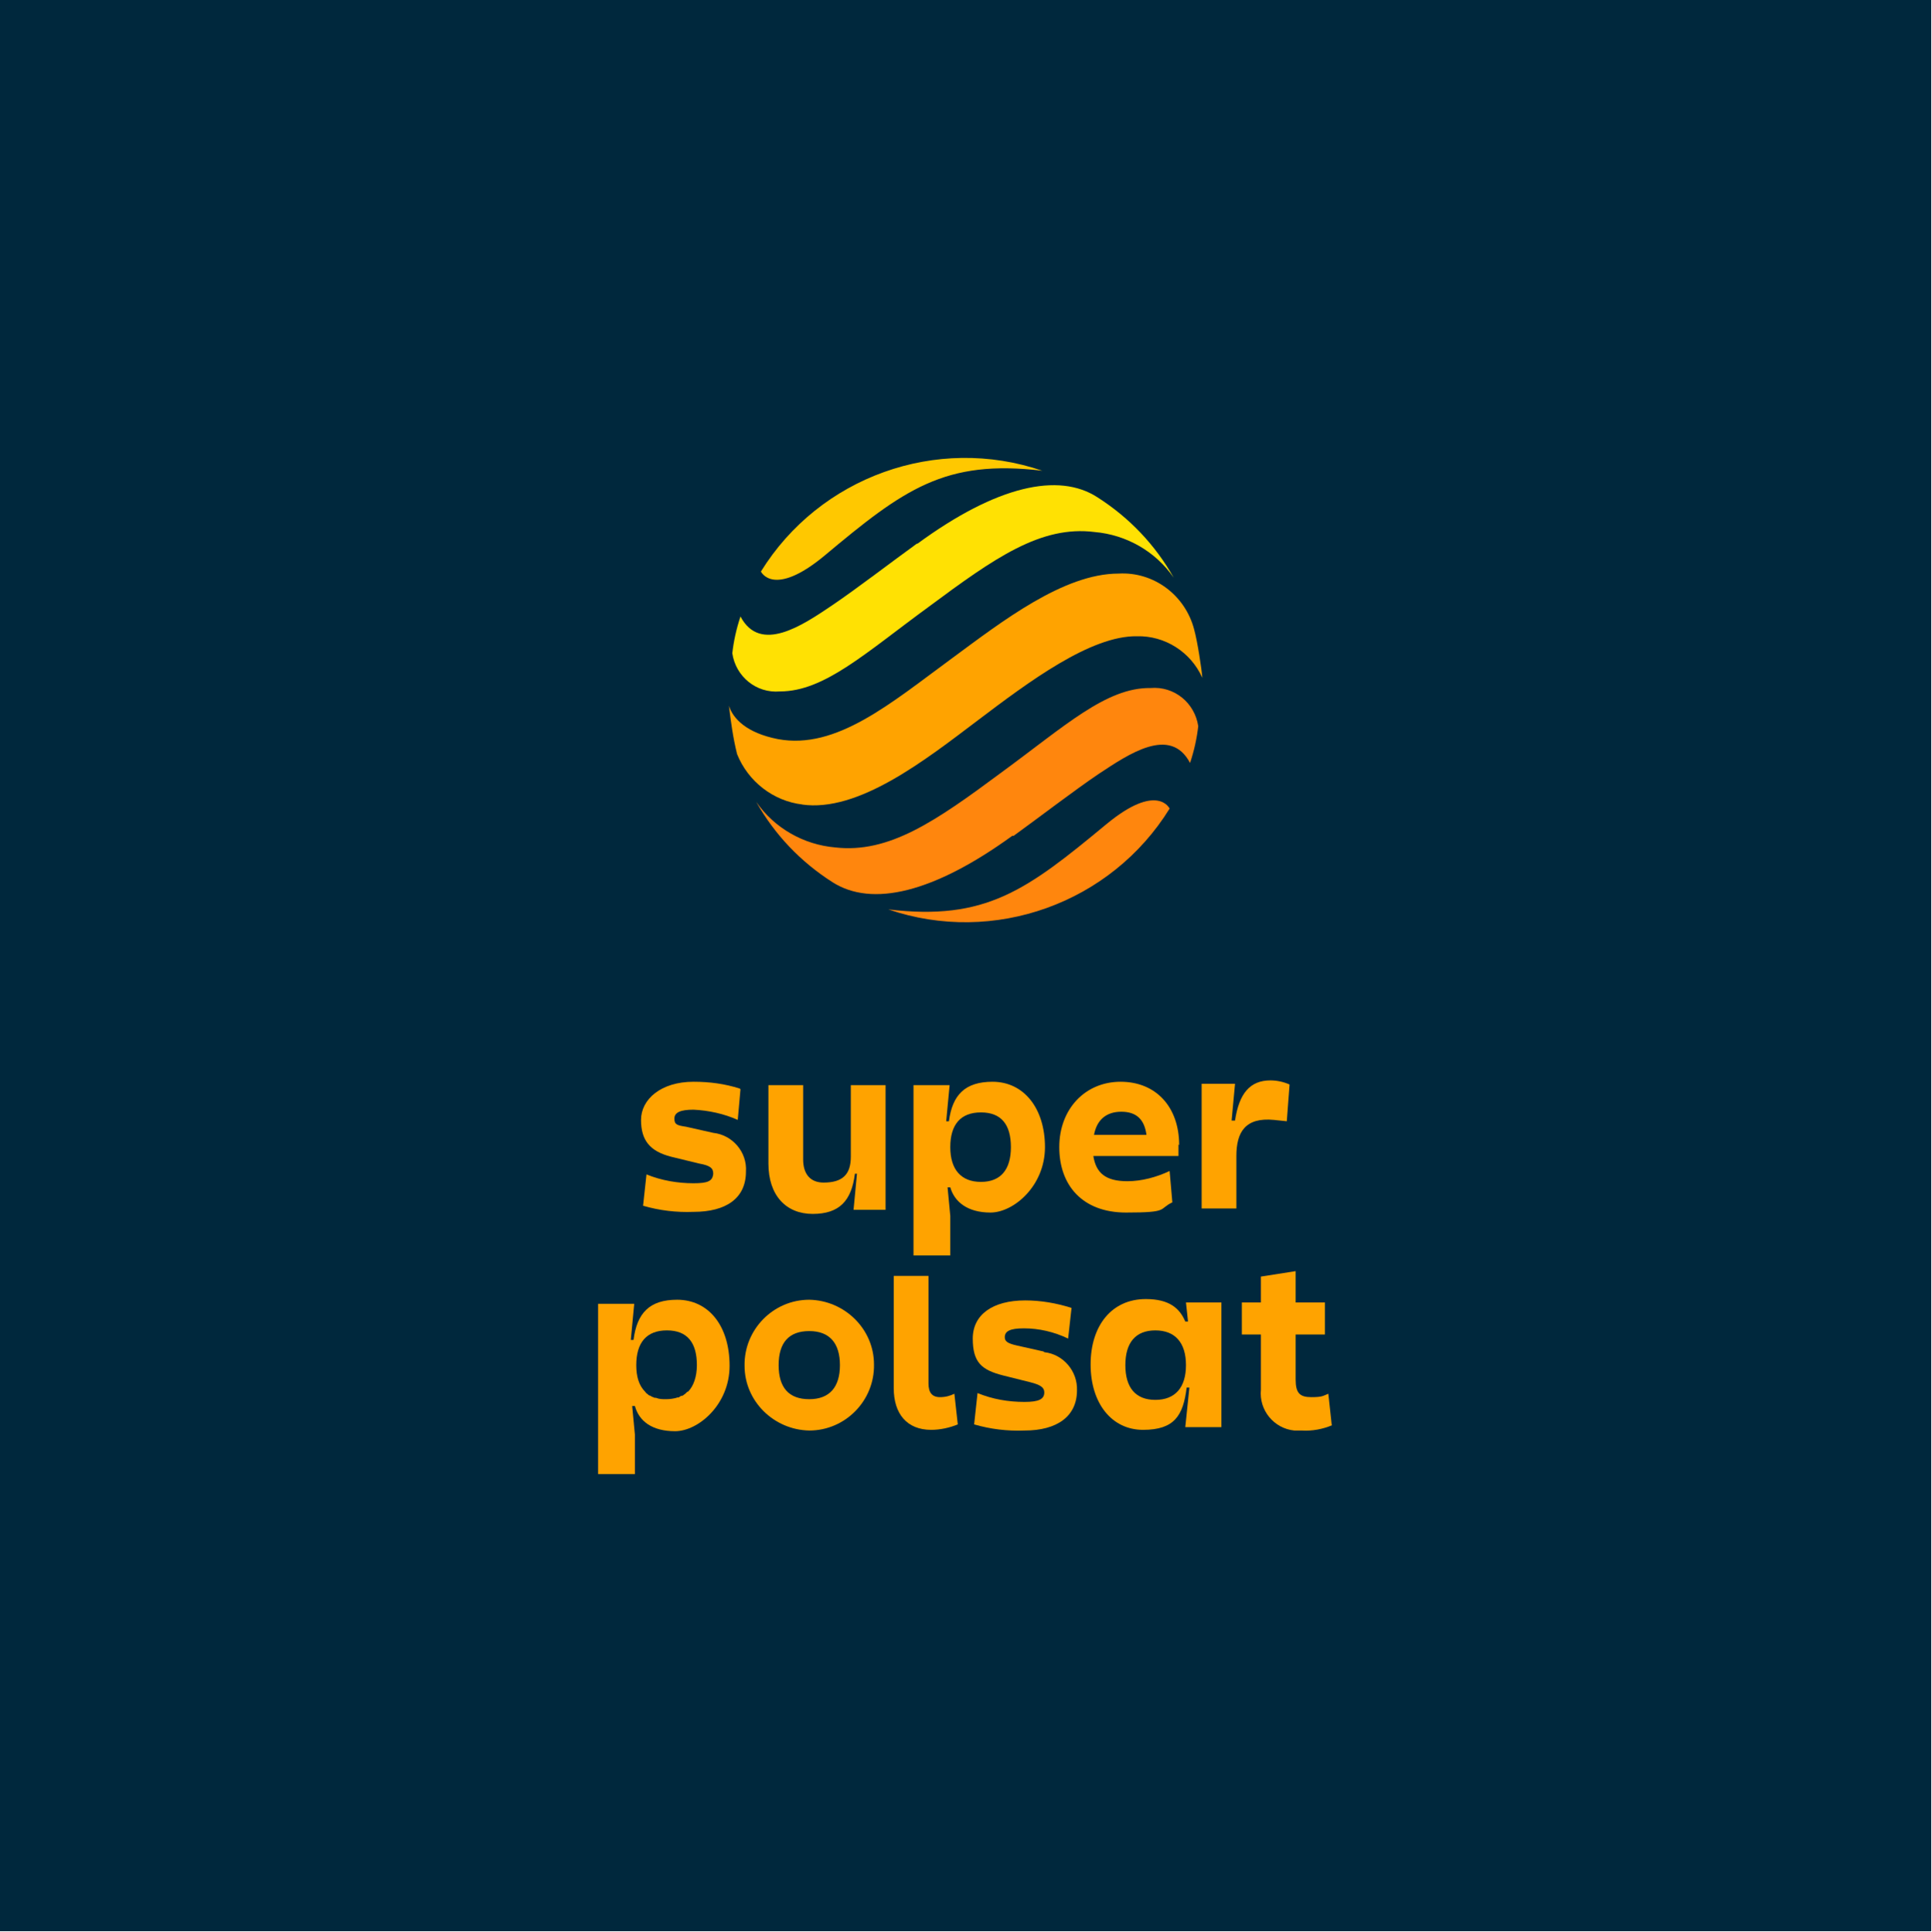
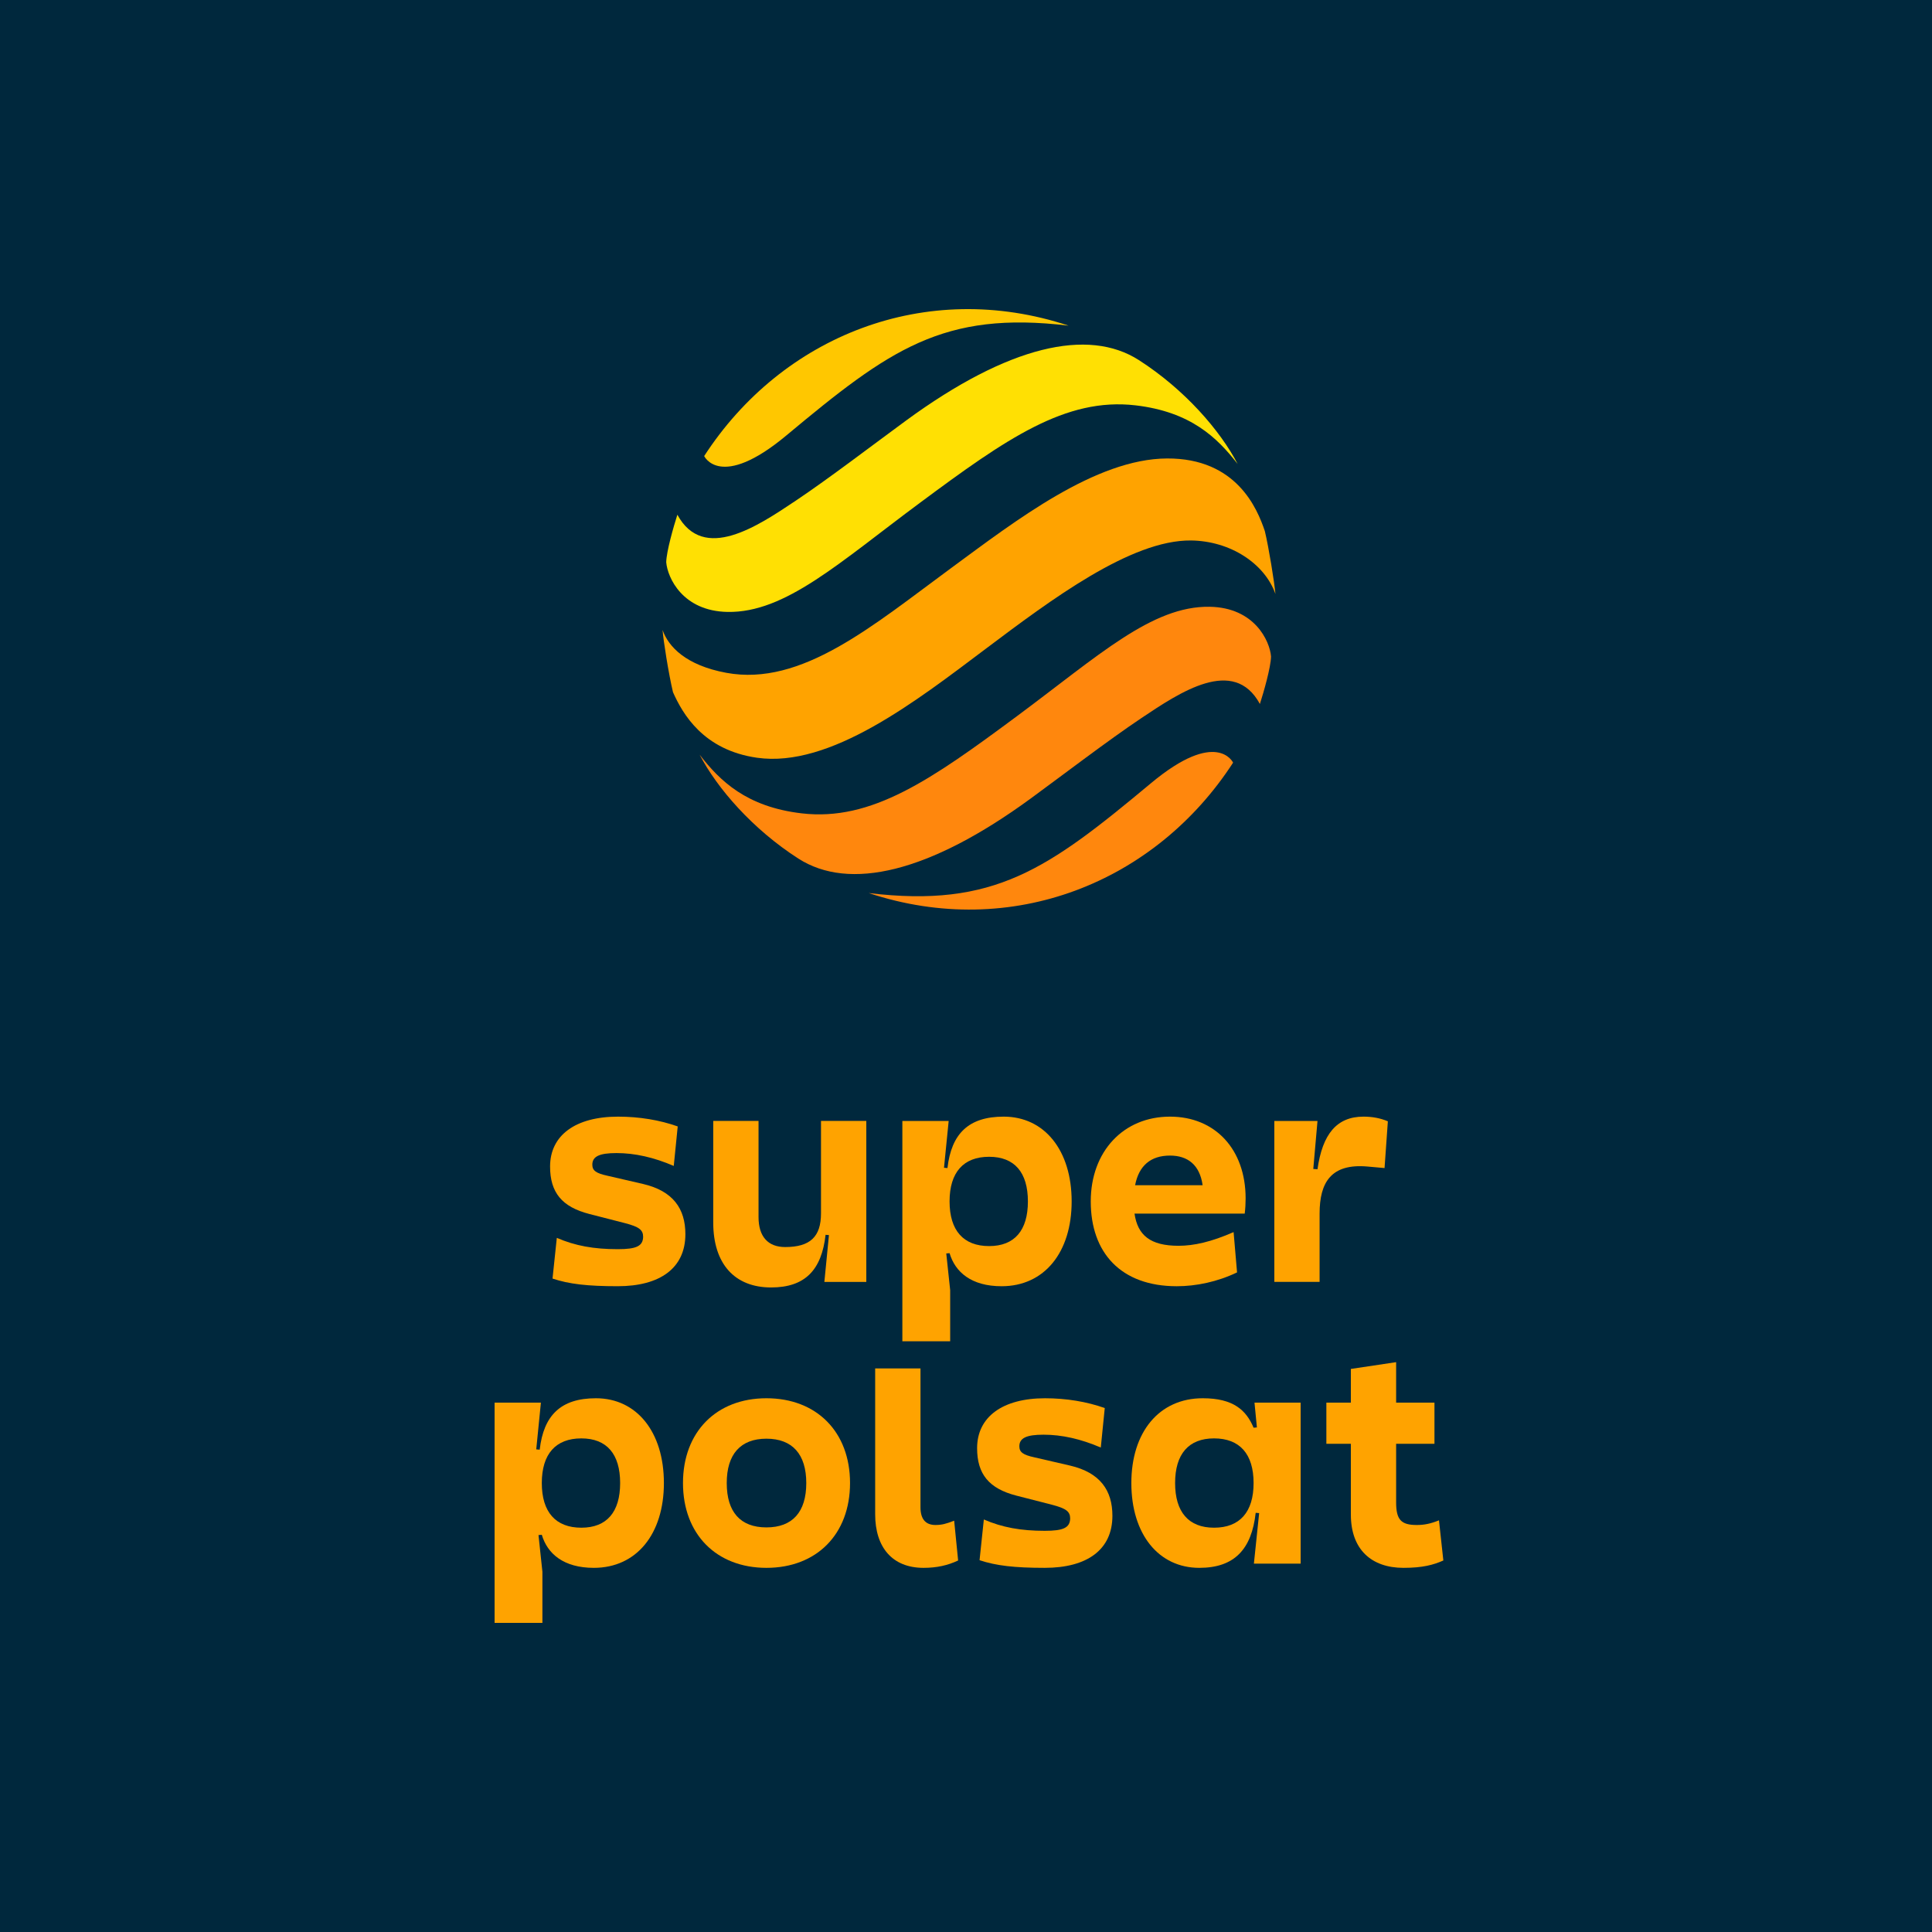
- <svg xmlns="http://www.w3.org/2000/svg" version="1.1" viewBox="0 0 283.5 283.5">
-   <defs>
-     <style>
-       .cls-1 {
-         fill: #00283d;
-       }
- 
-       .cls-2 {
-         fill: #ff860d;
-       }
- 
-       .cls-3 {
-         fill: #ffe103;
-       }
- 
-       .cls-4 {
-         fill: #ffa300;
-       }
- 
-       .cls-5 {
-         fill: #ffc800;
-       }
-     </style>
-   </defs>
-   <g>
-     <g id="Vrstva_1">
-       <g id="Vrstva_1-2">
-         <rect class="cls-1" width="283.5" height="283.5" />
-       </g>
-       <g>
-         <g>
-           <path class="cls-4" d="M117.7,118.1c8.3,1.2,18.1-6.5,25.9-12.4,7.4-5.6,16.5-12.4,23.3-12.3,4.1-.1,7.9,2.3,9.6,6.1-.1-1.3-.7-5.3-1.2-7.1-1.3-5-5.9-8.5-11.1-8.2-8.1,0-17.2,7.1-24.4,12.4-9,6.6-17,13.5-25.6,11.9-4.6-.9-6.6-3-7.2-4.9.3,2.4.6,4.7,1.2,7.1,1.6,4,5.3,6.9,9.6,7.4Z" />
-           <path class="cls-5" d="M153,69.1c-15.5-5.3-32.7.9-41.3,14.8,0,0,1.8,3.9,9.3-2.3,11.7-9.8,17.7-14.2,32-12.5Z" />
-           <path class="cls-3" d="M134.6,79.8c-3.6,2.6-8.8,6.6-12.5,9.1-4.3,2.9-10.5,7.1-13.4,1.6-.6,1.8-1,3.6-1.2,5.4.5,3.4,3.5,5.9,7,5.6,6.5,0,12.5-5.6,21.8-12.4,9.7-7.2,16.5-12,24.4-11,4.6.4,8.9,2.8,11.6,6.7-2.7-4.8-6.5-8.8-11.2-11.8-5.7-3.7-14.8-1.7-26.4,6.8Z" />
-           <path class="cls-2" d="M130.4,133.5c15.5,5.3,32.7-.9,41.3-14.8,0,0-1.8-3.9-9.3,2.3-11.7,9.7-17.7,14.2-32,12.5Z" />
-           <path class="cls-2" d="M148.8,122.7c3.6-2.6,8.8-6.6,12.5-9.1,4.4-2.9,10.5-7.1,13.4-1.6.6-1.8,1-3.6,1.2-5.4-.5-3.4-3.5-5.9-7-5.6-6.5-.1-12.6,5.6-21.9,12.4-9.7,7.2-16.5,11.9-24.4,11-4.6-.4-8.9-2.8-11.6-6.7,2.7,4.8,6.5,8.8,11.2,11.8,5.8,3.7,14.8,1.6,26.4-6.8Z" />
-         </g>
-         <g>
-           <g>
-             <path class="cls-4" d="M108.7,159.9l-.4,4.5c-2-.9-4.3-1.4-6.5-1.5-1.9,0-2.8.4-2.8,1.3s.4,1,1.7,1.2l4,.9c2.8.3,5,2.8,4.8,5.7,0,3.9-2.9,5.9-7.7,5.9-2.5.1-5-.2-7.4-.9l.5-4.6c2.2.9,4.6,1.3,6.9,1.3,2.1,0,2.8-.3,2.9-1.4,0-.8-.4-1.2-2.1-1.5l-4.1-1c-3.1-.8-4.4-2.4-4.4-5.4s2.9-5.6,7.7-5.6c2.4,0,4.6.3,6.8,1Z" />
-             <path class="cls-4" d="M125.9,172.3h-.4c-.5,4-2.3,5.9-6.2,5.9s-6.5-2.7-6.5-7.4v-11.5h5.1v10.9c0,2.2,1.1,3.4,3,3.4,2.8,0,4-1.2,4-3.8v-10.5h5.1v18.3h-4.7l.5-5.3Z" />
-             <path class="cls-4" d="M145.7,158.8c-4,0-5.9,1.9-6.4,5.8h-.4s.5-5.3.5-5.3h-5.3v25h5.4v-5.8l-.4-4.2h.4c.6,2.1,2.5,3.7,5.9,3.7s8-3.9,8-9.6-3.1-9.6-7.7-9.6ZM144,173.5c-2.9,0-4.5-1.8-4.5-5.1s1.5-5.1,4.5-5.1,4.4,1.8,4.4,5.1-1.5,5.1-4.4,5.1Z" />
-             <path class="cls-4" d="M173.1,168.1c0-5.6-3.4-9.3-8.6-9.3s-9,4-9,9.6,3.4,9.6,9.8,9.6,4.7-.5,6.8-1.5l-.4-4.6c-1.9.9-4.1,1.5-6.2,1.5-3.2,0-4.6-1.2-5-3.7h12.5c0-.5,0-1.1,0-1.7ZM160.6,166.6c.4-2.2,1.8-3.4,4-3.4s3.4,1.1,3.7,3.4h-7.7Z" />
-             <path class="cls-4" d="M189.3,159.3l-.4,5.3-1.9-.2c-4.2-.4-5.5,1.8-5.5,5.3v7.7h-5.1v-18.3h4.9l-.5,5.4h.5c.6-4,2.2-5.9,5.2-5.9.9,0,1.9.2,2.8.6Z" />
-           </g>
-           <g>
-             <path class="cls-4" d="M99.4,190.8c-4,0-5.9,1.9-6.4,5.9h-.4s.5-5.3.5-5.3h-5.3v25h5.4v-5.8l-.4-4.2h.4c.6,2.2,2.5,3.7,5.9,3.7s8-3.9,8-9.6c0-5.9-3.1-9.7-7.7-9.7ZM100.9,204.3c0,0-.2.2-.3.3-.2.1-.3.3-.5.3-.1,0-.3.1-.4.2s-.3,0-.4.1c-.4.1-.9.2-1.5.2s-1,0-1.5-.2c-.2,0-.3,0-.4-.1-.1,0-.3-.1-.4-.2-.2,0-.4-.2-.5-.3-.1,0-.2-.2-.3-.3-.9-.9-1.3-2.2-1.3-3.9,0-3.3,1.5-5.1,4.5-5.1s4.4,1.8,4.4,5.1c0,1.7-.5,3.1-1.3,3.9Z" />
-             <path class="cls-4" d="M118.8,190.8c-5.3,0-9.6,4.4-9.5,9.7,0,5.2,4.3,9.4,9.5,9.5,5.3,0,9.6-4.4,9.5-9.7,0-5.2-4.3-9.4-9.5-9.5ZM118.8,205.4c-3,0-4.5-1.7-4.5-5s1.5-5,4.5-5,4.5,1.8,4.5,5-1.5,5-4.5,5Z" />
-             <path class="cls-4" d="M138,205.1c-1.2,0-1.7-.7-1.7-2v-15.8h-5.1v16.5c0,3.7,1.9,6.1,5.5,6.1,1.3,0,2.7-.3,3.9-.8l-.5-4.5c-.6.3-1.3.5-2.1.5Z" />
-             <path class="cls-4" d="M153.2,198.4l-4-.9c-1.3-.3-1.7-.6-1.7-1.2,0-.9.8-1.3,2.8-1.3,2.2,0,4.4.5,6.5,1.5l.5-4.5c-2.2-.7-4.5-1.1-6.8-1.1-4.8,0-7.7,2.1-7.7,5.6s1.3,4.6,4.4,5.4l4,1c1.6.4,2.1.8,2.1,1.5,0,1-.8,1.4-2.9,1.4-2.4,0-4.7-.4-6.9-1.3l-.5,4.6c2.4.7,4.9,1,7.4.9,4.8,0,7.7-2.1,7.7-5.9.1-2.8-2-5.3-4.8-5.6Z" />
-             <path class="cls-4" d="M174.1,191.2l.3,2.8h-.4c-.8-1.9-2.3-3.3-5.8-3.3-5,0-8.1,3.9-8.1,9.6s3.1,9.6,7.7,9.6,5.9-2.1,6.4-6.2h.4s-.6,5.8-.6,5.8h5.3v-18.3h-5.2ZM169.6,205.5c-2.9,0-4.4-1.8-4.4-5.1s1.5-5.1,4.4-5.1,4.5,1.8,4.5,5.1-1.6,5.1-4.5,5.1Z" />
-             <path class="cls-4" d="M195.6,209.2c-1.4.6-3,.9-4.5.8-.4,0-.7,0-1.1,0-3-.3-5.2-3-4.9-6v-8.1h-2.8v-4.7h2.8v-3.8l5.1-.8v4.6h4.3v4.7h-4.3v6.6c0,2,.6,2.6,2.3,2.6s1.7-.2,2.5-.5l.5,4.6Z" />
-           </g>
-         </g>
-       </g>
-     </g>
-   </g>
+ <svg xmlns="http://www.w3.org/2000/svg" width="250" height="250" viewBox="0 0 250 250" fill="none">
+   <rect width="250" height="250" fill="#00283D" />
+   <path d="M97.96 98.052C107.427 99.401 118.566 90.711 127.542 83.964C135.963 77.63 146.336 69.851 154.111 69.938C159.192 69.996 163.646 72.912 165.041 76.858C164.906 75.351 164.186 70.871 163.67 68.727C162.685 65.794 159.996 59.286 151.023 59.325C141.764 59.364 131.415 67.381 123.161 73.445C112.913 80.975 103.73 88.861 93.981 87.061C88.75 86.093 86.485 83.675 85.737 81.522C85.836 82.891 86.524 87.212 87.084 89.568C88.338 92.382 91.009 97.062 97.96 98.052Z" fill="#FFA300" />
+   <path d="M138.275 42.139C119.774 36.009 101.183 43.49 91.12 59.013C91.12 59.013 93.198 63.481 101.75 56.351C115.075 45.239 122.019 40.182 138.275 42.139Z" fill="#FFC700" />
+   <path d="M117.256 54.411C113.158 57.412 107.207 61.958 102.988 64.777C98.001 68.112 91.031 72.813 87.652 66.605C87.16 68.139 86.24 71.335 86.209 72.75C86.376 74.767 88.347 79.083 94.148 79.183C101.607 79.311 108.517 72.871 119.077 65.036C130.172 56.801 137.898 51.395 146.937 52.451C154.099 53.287 157.533 56.663 160.151 60.042C157.882 55.69 153.299 50.405 147.378 46.602C140.814 42.386 130.484 44.723 117.256 54.411Z" fill="#FFE003" />
+   <path d="M112.407 115.56C130.908 121.69 149.499 114.209 159.562 98.686C159.562 98.686 157.484 94.218 148.932 101.348C135.607 112.46 128.663 117.517 112.407 115.56Z" fill="#FF870D" />
+   <path d="M133.426 103.288C137.524 100.287 143.475 95.741 147.694 92.922C152.68 89.587 159.651 84.886 163.03 91.093C163.521 89.56 164.442 86.364 164.473 84.949C164.306 82.931 162.334 78.615 156.534 78.516C149.075 78.388 142.165 84.828 131.605 92.663C120.51 100.897 112.784 106.304 103.745 105.248C96.583 104.412 93.149 101.036 90.531 97.657C92.8 102.009 97.382 107.294 103.304 111.097C109.868 115.313 120.197 112.976 133.426 103.288Z" fill="#FF870D" />
+   <path d="M87.697 145.76L87.184 150.871C84.607 149.761 82.151 149.207 79.775 149.207C77.557 149.207 76.646 149.643 76.646 150.711C76.646 151.464 77.121 151.82 78.588 152.137L83.222 153.208C87.104 154.118 88.688 156.415 88.688 159.703C88.688 164.099 85.401 166.436 79.932 166.436C76.011 166.436 73.635 166.16 71.497 165.446L72.051 160.178C74.427 161.208 76.844 161.643 79.932 161.643C82.349 161.643 83.183 161.248 83.221 160.059C83.221 159.148 82.705 158.751 80.884 158.276L76.251 157.087C72.725 156.177 71.18 154.317 71.18 150.948C71.18 146.908 74.468 144.493 79.974 144.493C82.706 144.494 85.36 144.927 87.697 145.76Z" fill="#FFA300" />
+   <path d="M107.266 159.822L106.83 159.783C106.317 164.337 104.176 166.596 99.78 166.596C95.066 166.596 92.293 163.545 92.293 158.197V145.048H98.154V157.485C98.154 160.02 99.383 161.367 101.601 161.367C104.849 161.367 106.237 160.02 106.237 157.01V145.048H112.098V165.882H106.672L107.266 159.822Z" fill="#FFA300" />
+   <path d="M129.878 144.492C125.325 144.492 123.107 146.709 122.602 151.146L122.154 151.107L122.757 145.056H116.765V173.559H122.952V166.944L122.446 162.197L122.874 162.158C123.594 164.609 125.695 166.438 129.606 166.438C135.151 166.438 138.672 162.041 138.672 155.465C138.672 148.85 135.151 144.492 129.878 144.492ZM127.991 161.243C124.664 161.243 122.874 159.22 122.874 155.465C122.874 151.71 124.664 149.687 127.991 149.687C131.279 149.687 133.01 151.71 133.01 155.465C133.01 159.22 131.279 161.243 127.991 161.243Z" fill="#FFA300" />
+   <path d="M161.183 155.076C161.183 148.733 157.253 144.492 151.396 144.492C145.365 144.492 141.143 149.005 141.143 155.465C141.143 162.118 145.054 166.438 152.272 166.438C154.762 166.438 157.525 165.873 160.074 164.648L159.627 159.433C156.747 160.698 154.49 161.204 152.506 161.204C148.848 161.204 147.214 159.842 146.805 157.04H161.066C161.144 156.418 161.183 155.737 161.183 155.076ZM146.883 153.364C147.369 150.834 148.906 149.531 151.396 149.531C153.692 149.531 155.249 150.737 155.618 153.364H146.883Z" fill="#FFA300" />
+   <path d="M179.588 145.095L179.16 151.146L176.981 150.951C172.234 150.523 170.755 153.013 170.755 157.041V165.874H164.899V145.056H170.483L169.938 151.263L170.483 151.301C171.125 146.749 172.973 144.492 176.436 144.492C177.584 144.492 178.615 144.686 179.588 145.095Z" fill="#FFA300" />
+   <path d="M77.114 180.933C72.561 180.933 70.343 183.151 69.837 187.587L69.389 187.548L69.993 181.497H64V210H70.187V203.385L69.681 198.638L70.109 198.599C70.829 201.05 72.93 202.879 76.841 202.879C82.386 202.879 85.908 198.482 85.908 191.906C85.908 185.291 82.386 180.933 77.114 180.933ZM75.226 197.684C71.899 197.684 70.109 195.661 70.109 191.906C70.109 188.151 71.9 186.127 75.226 186.127C78.514 186.127 80.246 188.151 80.246 191.906C80.246 195.661 78.514 197.684 75.226 197.684Z" fill="#FFA300" />
+   <path d="M99.177 180.933C92.698 180.933 88.378 185.291 88.378 191.906C88.378 198.521 92.698 202.879 99.177 202.879C105.675 202.879 109.994 198.521 109.994 191.906C109.994 185.291 105.675 180.933 99.177 180.933ZM99.177 197.645C95.811 197.645 94.04 195.661 94.04 191.906C94.04 188.19 95.811 186.166 99.177 186.166C102.542 186.166 104.332 188.19 104.332 191.906C104.332 195.661 102.542 197.645 99.177 197.645Z" fill="#FFA300" />
+   <path d="M121.05 197.333C119.742 197.333 119.11 196.541 119.11 195.035V177.073H113.247V195.948C113.247 200.225 115.465 202.879 119.505 202.879C121.208 202.879 122.634 202.562 123.981 201.927L123.468 196.778C122.436 197.176 121.883 197.333 121.05 197.333Z" fill="#FFA300" />
+   <path d="M138.479 189.649L133.846 188.578C132.378 188.261 131.904 187.905 131.904 187.154C131.904 186.084 132.814 185.648 135.033 185.648C137.409 185.648 139.865 186.202 142.442 187.311L142.955 182.201C140.618 181.37 137.964 180.934 135.231 180.934C129.726 180.934 126.437 183.352 126.437 187.391C126.437 190.758 127.982 192.62 131.509 193.531L136.142 194.718C137.963 195.195 138.479 195.59 138.479 196.5C138.44 197.689 137.607 198.087 135.192 198.087C132.102 198.087 129.685 197.651 127.309 196.619L126.754 201.889C128.893 202.602 131.269 202.878 135.192 202.878C140.659 202.878 143.945 200.543 143.945 196.145C143.946 192.858 142.362 190.56 138.479 189.649Z" fill="#FFA300" />
+   <path d="M162.331 181.497L162.642 184.707L162.214 184.746C161.26 182.47 159.587 180.933 155.638 180.933C149.976 180.933 146.396 185.33 146.396 191.906C146.396 198.521 149.917 202.879 155.19 202.879C159.743 202.879 161.961 200.467 162.486 195.758L162.934 195.797L162.253 202.335H168.304V181.497H162.331ZM157.097 197.684C153.809 197.684 152.058 195.661 152.058 191.906C152.058 188.151 153.809 186.127 157.097 186.127C160.424 186.127 162.214 188.151 162.214 191.906C162.214 195.661 160.424 197.684 157.097 197.684Z" fill="#FFA300" />
+   <path d="M186.768 201.926C185.503 202.49 184.102 202.879 181.612 202.879C177.468 202.879 174.802 200.506 174.802 195.992V186.828H171.631V181.497H174.802V177.139L180.658 176.263V181.497H185.619V186.828H180.658V194.396C180.658 196.653 181.3 197.334 183.324 197.334C184.277 197.334 185.094 197.178 186.203 196.731L186.768 201.926Z" fill="#FFA300" />
</svg>
